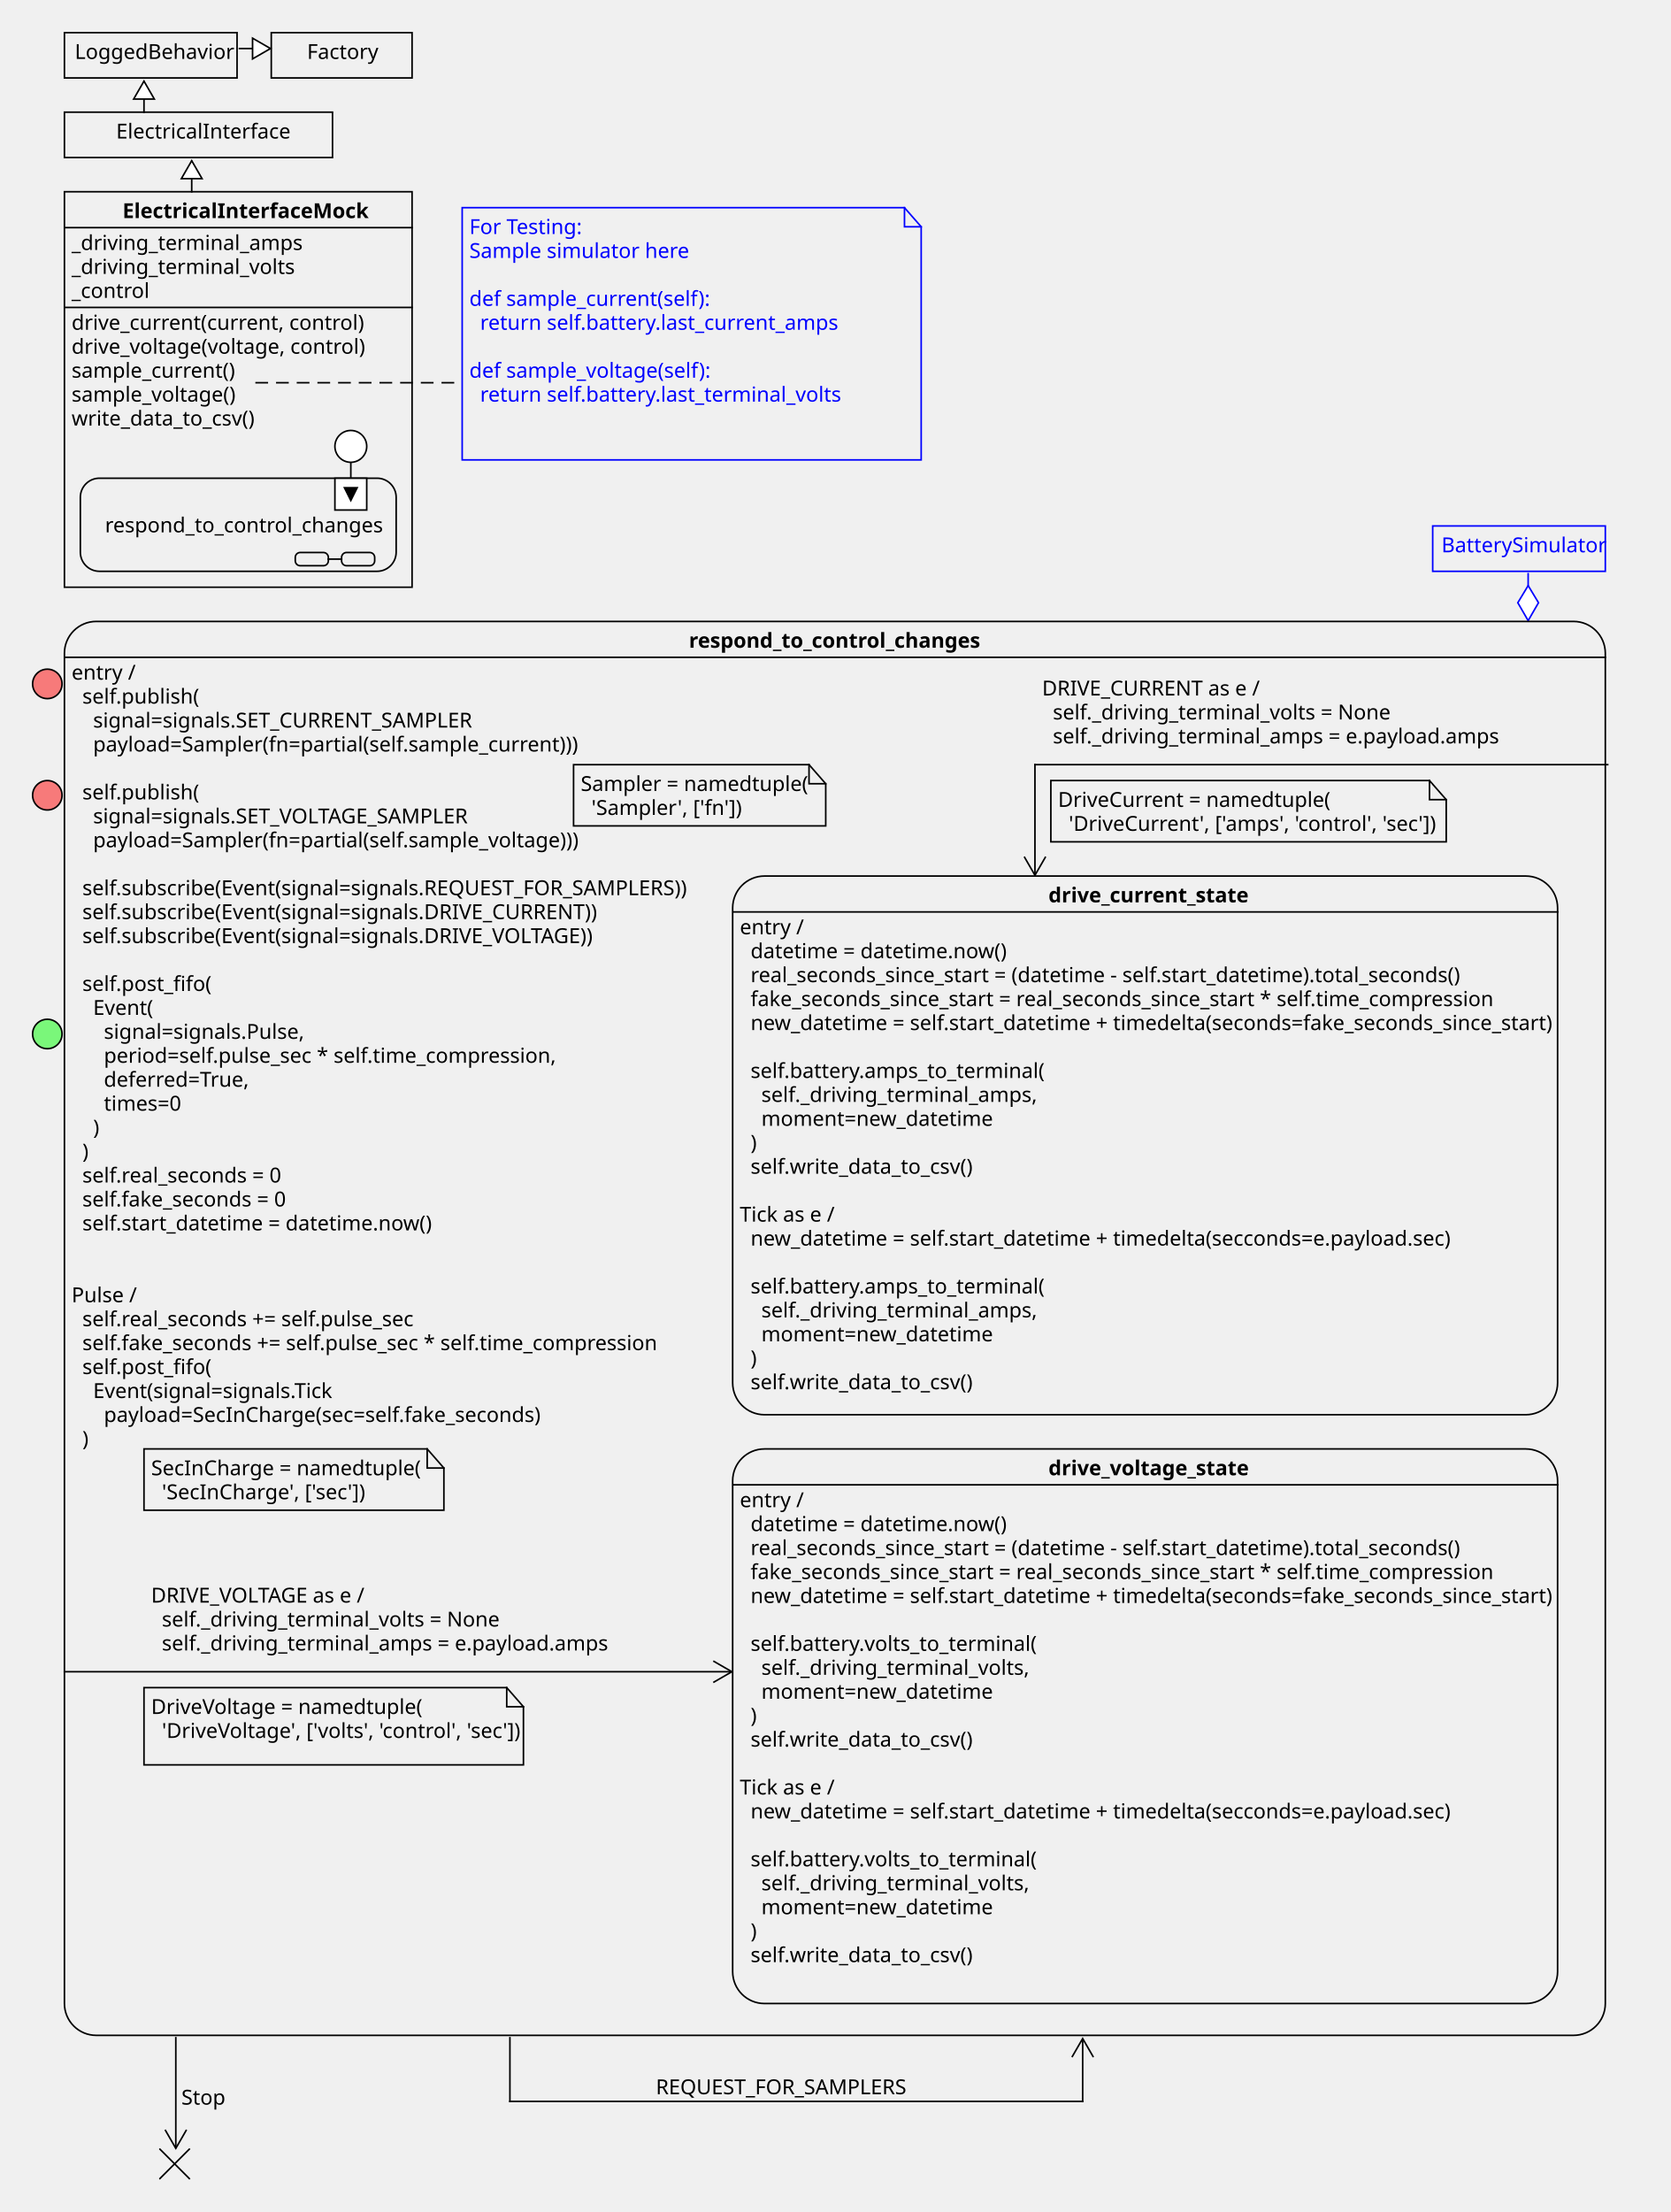
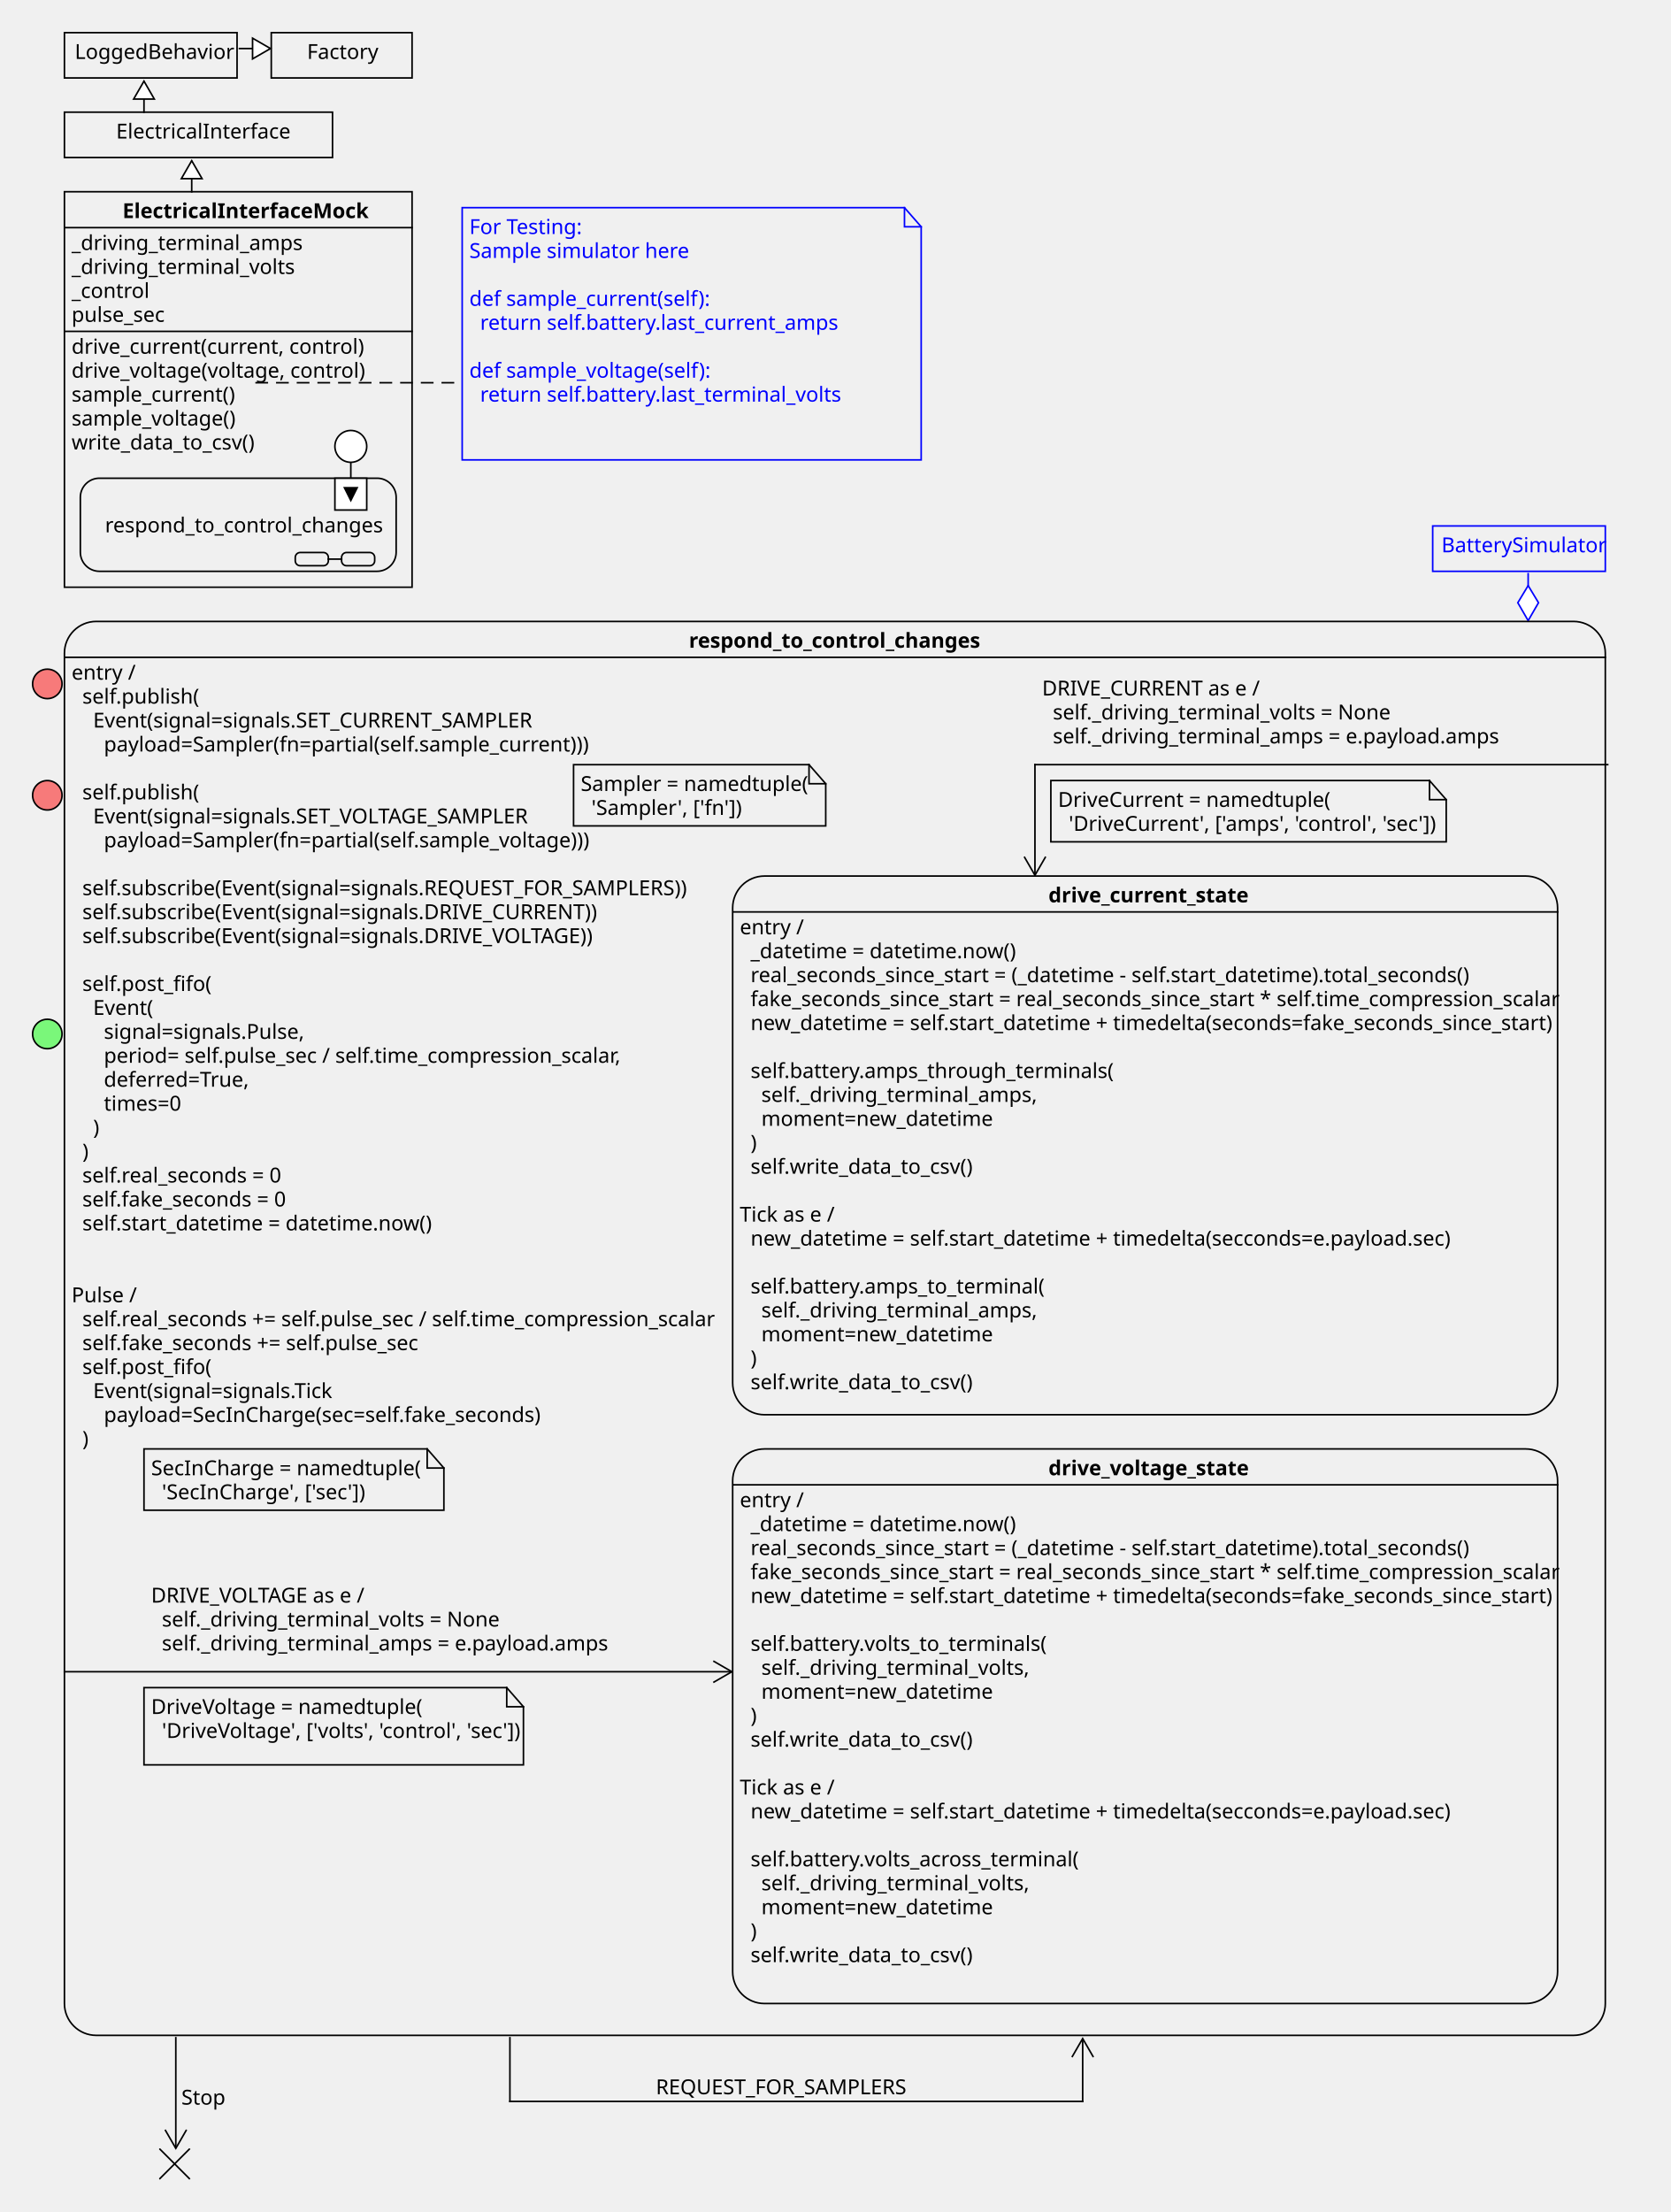
- <svg xmlns="http://www.w3.org/2000/svg" fill-opacity="1" color-rendering="auto" color-interpolation="auto" text-rendering="auto" stroke="black" stroke-linecap="square" width="1050" stroke-miterlimit="10" shape-rendering="auto" stroke-opacity="1" fill="black" stroke-dasharray="none" font-weight="normal" stroke-width="1" viewBox="100 0 1050 1390" height="1390" font-family="'Dialog'" font-style="normal" stroke-linejoin="miter" font-size="12px" stroke-dashoffset="0" image-rendering="auto">
+ <svg xmlns="http://www.w3.org/2000/svg" fill-opacity="1" color-rendering="auto" color-interpolation="auto" text-rendering="auto" stroke="black" stroke-linecap="square" width="1050" stroke-miterlimit="10" shape-rendering="auto" stroke-opacity="1" fill="black" stroke-dasharray="none" font-weight="normal" stroke-width="1" viewBox="340 -20 1050 1390" height="1390" font-family="'Dialog'" font-style="normal" stroke-linejoin="miter" font-size="12px" stroke-dashoffset="0" image-rendering="auto">
  <defs id="genericDefs" />
  <g>
    <defs id="defs1">
      <clipPath clipPathUnits="userSpaceOnUse" id="clipPath1">
        <path d="M0 0 L2147483647 0 L2147483647 2147483647 L0 2147483647 L0 0 Z" />
      </clipPath>
      <clipPath clipPathUnits="userSpaceOnUse" id="clipPath2">
        <path d="M0 0 L0 30 L110 30 L110 0 Z" />
      </clipPath>
      <clipPath clipPathUnits="userSpaceOnUse" id="clipPath3">
        <path d="M0 0 L0 30 L170 30 L170 0 Z" />
      </clipPath>
      <clipPath clipPathUnits="userSpaceOnUse" id="clipPath4">
        <path d="M0 0 L0 30 L90 30 L90 0 Z" />
      </clipPath>
      <clipPath clipPathUnits="userSpaceOnUse" id="clipPath5">
        <path d="M0 0 L0 60 L30 60 L30 0 Z" />
      </clipPath>
      <clipPath clipPathUnits="userSpaceOnUse" id="clipPath6">
        <path d="M0 0 L0 250 L220 250 L220 0 Z" />
      </clipPath>
      <clipPath clipPathUnits="userSpaceOnUse" id="clipPath7">
        <path d="M0 0 L0 350 L520 350 L520 0 Z" />
      </clipPath>
      <clipPath clipPathUnits="userSpaceOnUse" id="clipPath8">
        <path d="M0 0 L0 890 L970 890 L970 0 Z" />
      </clipPath>
      <clipPath clipPathUnits="userSpaceOnUse" id="clipPath9">
        <path d="M0 0 L0 60 L200 60 L200 0 Z" />
      </clipPath>
      <clipPath clipPathUnits="userSpaceOnUse" id="clipPath10">
        <path d="M0 0 L0 340 L520 340 L520 0 Z" />
      </clipPath>
      <clipPath clipPathUnits="userSpaceOnUse" id="clipPath11">
        <path d="M0 0 L0 20 L20 20 L20 0 Z" />
      </clipPath>
      <clipPath clipPathUnits="userSpaceOnUse" id="clipPath12">
        <path d="M0 0 L0 100 L60 100 L60 0 Z" />
      </clipPath>
      <clipPath clipPathUnits="userSpaceOnUse" id="clipPath13">
        <path d="M0 0 L0 60 L300 60 L300 0 Z" />
      </clipPath>
      <clipPath clipPathUnits="userSpaceOnUse" id="clipPath14">
        <path d="M0 0 L0 40 L450 40 L450 0 Z" />
      </clipPath>
      <clipPath clipPathUnits="userSpaceOnUse" id="clipPath15">
        <path d="M0 0 L0 40 L190 40 L190 0 Z" />
      </clipPath>
      <clipPath clipPathUnits="userSpaceOnUse" id="clipPath16">
        <path d="M0 0 L0 50 L30 50 L30 0 Z" />
      </clipPath>
      <clipPath clipPathUnits="userSpaceOnUse" id="clipPath17">
        <path d="M0 0 L0 30 L160 30 L160 0 Z" />
      </clipPath>
      <clipPath clipPathUnits="userSpaceOnUse" id="clipPath18">
        <path d="M0 0 L0 160 L290 160 L290 0 Z" />
      </clipPath>
      <clipPath clipPathUnits="userSpaceOnUse" id="clipPath19">
        <path d="M0 0 L0 70 L390 70 L390 0 Z" />
      </clipPath>
      <clipPath clipPathUnits="userSpaceOnUse" id="clipPath20">
        <path d="M0 0 L0 40 L160 40 L160 0 Z" />
      </clipPath>
      <clipPath clipPathUnits="userSpaceOnUse" id="clipPath21">
        <path d="M0 0 L0 30 L50 30 L50 0 Z" />
      </clipPath>
      <clipPath clipPathUnits="userSpaceOnUse" id="clipPath22">
        <path d="M0 0 L0 50 L240 50 L240 0 Z" />
      </clipPath>
      <clipPath clipPathUnits="userSpaceOnUse" id="clipPath23">
        <path d="M0 0 L0 40 L250 40 L250 0 Z" />
      </clipPath>
      <clipPath clipPathUnits="userSpaceOnUse" id="clipPath24">
        <path d="M0 0 L0 110 L390 110 L390 0 Z" />
      </clipPath>
    </defs>
-     <g fill="rgb(255,255,255)" fill-opacity="0" transform="translate(1000,330)" stroke-opacity="0" stroke="rgb(255,255,255)">
+     <g fill="rgb(255,255,255)" fill-opacity="0" transform="translate(1240,310)" stroke-opacity="0" stroke="rgb(255,255,255)">
      <rect x="0.5" width="108.5" height="28.5" y="0.5" clip-path="url(#clipPath2)" stroke="none" />
    </g>
-     <g fill="blue" transform="translate(1000,330)" stroke="blue">
+     <g fill="blue" transform="translate(1240,310)" stroke="blue">
      <rect fill="none" x="0.5" width="108.5" height="28.5" y="0.5" clip-path="url(#clipPath2)" />
      <text x="6" font-size="13px" y="17.047" clip-path="url(#clipPath2)" font-family="sans-serif" stroke="none" xml:space="preserve">BatterySimulator</text>
    </g>
-     <g fill="rgb(255,255,255)" fill-opacity="0" transform="translate(140,70)" stroke-opacity="0" stroke="rgb(255,255,255)">
+     <g fill="rgb(255,255,255)" fill-opacity="0" transform="translate(380,50)" stroke-opacity="0" stroke="rgb(255,255,255)">
      <rect x="0.5" width="168.5" height="28.5" y="0.5" clip-path="url(#clipPath3)" stroke="none" />
    </g>
-     <g transform="translate(140,70)">
+     <g transform="translate(380,50)">
      <rect fill="none" x="0.5" width="168.5" height="28.5" y="0.5" clip-path="url(#clipPath3)" />
      <text x="33" font-size="13px" y="17.047" clip-path="url(#clipPath3)" font-family="sans-serif" stroke="none" xml:space="preserve">ElectricalInterface</text>
    </g>
-     <g fill="rgb(255,255,255)" fill-opacity="0" transform="translate(270,20)" stroke-opacity="0" stroke="rgb(255,255,255)">
+     <g fill="rgb(255,255,255)" fill-opacity="0" transform="translate(510,0)" stroke-opacity="0" stroke="rgb(255,255,255)">
      <rect x="0.5" width="88.5" height="28.5" y="0.5" clip-path="url(#clipPath4)" stroke="none" />
    </g>
-     <g transform="translate(270,20)">
+     <g transform="translate(510,0)">
      <rect fill="none" x="0.5" width="88.5" height="28.5" y="0.5" clip-path="url(#clipPath4)" />
      <text x="23" font-size="13px" y="17.047" clip-path="url(#clipPath4)" font-family="sans-serif" stroke="none" xml:space="preserve">Factory</text>
    </g>
-     <g fill="rgb(255,255,255)" fill-opacity="0" transform="translate(140,20)" stroke-opacity="0" stroke="rgb(255,255,255)">
+     <g fill="rgb(255,255,255)" fill-opacity="0" transform="translate(380,0)" stroke-opacity="0" stroke="rgb(255,255,255)">
      <rect x="0.5" width="108.5" height="28.5" y="0.5" clip-path="url(#clipPath2)" stroke="none" />
    </g>
-     <g transform="translate(140,20)">
+     <g transform="translate(380,0)">
      <rect fill="none" x="0.5" width="108.5" height="28.5" y="0.5" clip-path="url(#clipPath2)" />
      <text x="7" font-size="13px" y="17.047" clip-path="url(#clipPath2)" font-family="sans-serif" stroke="none" xml:space="preserve">LoggedBehavior</text>
    </g>
-     <g fill="blue" transform="translate(1050,350)" stroke="blue">
+     <g fill="blue" transform="translate(1290,330)" stroke="blue">
      <path fill="none" d="M10.5 39.5 L10.5 10.5" clip-path="url(#clipPath5)" />
      <path fill="white" d="M17 28.742 L10.5 40 L4 28.742 L10.5 17.983 Z" clip-path="url(#clipPath5)" stroke="none" />
      <path fill="none" d="M17 28.742 L10.5 40 L4 28.742 L10.5 17.983 Z" clip-path="url(#clipPath5)" />
    </g>
-     <g fill="rgb(255,255,255)" fill-opacity="0" transform="translate(140,120)" stroke-opacity="0" stroke="rgb(255,255,255)">
+     <g fill="rgb(255,255,255)" fill-opacity="0" transform="translate(380,100)" stroke-opacity="0" stroke="rgb(255,255,255)">
      <rect x="0.5" width="218.5" height="248.5" y="0.5" clip-path="url(#clipPath6)" stroke="none" />
    </g>
-     <g transform="translate(140,120)">
+     <g transform="translate(380,100)">
      <rect fill="none" x="0.5" width="218.5" height="248.5" y="0.5" clip-path="url(#clipPath6)" />
      <text x="37" font-size="13px" y="17.047" clip-path="url(#clipPath6)" font-family="sans-serif" stroke="none" font-weight="bold" xml:space="preserve">ElectricalInterfaceMock</text>
      <path fill="none" d="M1 23.047 L219 23.047" clip-path="url(#clipPath6)" />
      <text x="5" font-size="13px" y="37.094" clip-path="url(#clipPath6)" font-family="sans-serif" stroke="none" xml:space="preserve">_driving_terminal_amps</text>
      <text x="5" font-size="13px" y="52.141" clip-path="url(#clipPath6)" font-family="sans-serif" stroke="none" xml:space="preserve">_driving_terminal_volts</text>
      <text x="5" font-size="13px" y="67.188" clip-path="url(#clipPath6)" font-family="sans-serif" stroke="none" xml:space="preserve">_control</text>
-       <path fill="none" d="M1 73.188 L219 73.188" clip-path="url(#clipPath6)" />
-       <text x="5" font-size="13px" y="87.234" clip-path="url(#clipPath6)" font-family="sans-serif" stroke="none" xml:space="preserve">drive_current(current, control)</text>
-       <text x="5" font-size="13px" y="102.281" clip-path="url(#clipPath6)" font-family="sans-serif" stroke="none" xml:space="preserve">drive_voltage(voltage, control)</text>
-       <text x="5" font-size="13px" y="117.328" clip-path="url(#clipPath6)" font-family="sans-serif" stroke="none" xml:space="preserve">sample_current()</text>
-       <text x="5" font-size="13px" y="132.375" clip-path="url(#clipPath6)" font-family="sans-serif" stroke="none" xml:space="preserve">sample_voltage()</text>
-       <text x="5" font-size="13px" y="147.422" clip-path="url(#clipPath6)" font-family="sans-serif" stroke="none" xml:space="preserve">write_data_to_csv()</text>
-     </g>
-     <g fill="rgb(255,255,255)" fill-opacity="0" transform="translate(560,910)" stroke-opacity="0" stroke="rgb(255,255,255)">
+       <text x="5" font-size="13px" y="82.234" clip-path="url(#clipPath6)" font-family="sans-serif" stroke="none" xml:space="preserve">pulse_sec</text>
+       <path fill="none" d="M1 88.234 L219 88.234" clip-path="url(#clipPath6)" />
+       <text x="5" font-size="13px" y="102.281" clip-path="url(#clipPath6)" font-family="sans-serif" stroke="none" xml:space="preserve">drive_current(current, control)</text>
+       <text x="5" font-size="13px" y="117.328" clip-path="url(#clipPath6)" font-family="sans-serif" stroke="none" xml:space="preserve">drive_voltage(voltage, control)</text>
+       <text x="5" font-size="13px" y="132.375" clip-path="url(#clipPath6)" font-family="sans-serif" stroke="none" xml:space="preserve">sample_current()</text>
+       <text x="5" font-size="13px" y="147.422" clip-path="url(#clipPath6)" font-family="sans-serif" stroke="none" xml:space="preserve">sample_voltage()</text>
+       <text x="5" font-size="13px" y="162.469" clip-path="url(#clipPath6)" font-family="sans-serif" stroke="none" xml:space="preserve">write_data_to_csv()</text>
+     </g>
+     <g fill="rgb(255,255,255)" fill-opacity="0" transform="translate(800,890)" stroke-opacity="0" stroke="rgb(255,255,255)">
      <rect x="0.5" y="0.5" clip-path="url(#clipPath7)" width="518.5" rx="20" ry="20" height="348.5" stroke="none" />
    </g>
-     <g transform="translate(560,910)">
+     <g transform="translate(800,890)">
      <rect x="0.5" y="0.5" clip-path="url(#clipPath7)" fill="none" width="518.5" rx="20" ry="20" height="348.5" />
      <text x="199" font-size="13px" y="17.047" clip-path="url(#clipPath7)" font-family="sans-serif" stroke="none" font-weight="bold" xml:space="preserve">drive_voltage_state</text>
      <path fill="none" d="M1 23.047 L519 23.047" clip-path="url(#clipPath7)" />
      <text x="5" font-size="13px" y="37.094" clip-path="url(#clipPath7)" font-family="sans-serif" stroke="none" xml:space="preserve">entry /</text>
-       <text x="5" font-size="13px" y="52.141" clip-path="url(#clipPath7)" font-family="sans-serif" stroke="none" xml:space="preserve">  datetime = datetime.now()</text>
-       <text x="5" font-size="13px" y="67.188" clip-path="url(#clipPath7)" font-family="sans-serif" stroke="none" xml:space="preserve">  real_seconds_since_start = (datetime - self.start_datetime).total_seconds()</text>
-       <text x="5" font-size="13px" y="82.234" clip-path="url(#clipPath7)" font-family="sans-serif" stroke="none" xml:space="preserve">  fake_seconds_since_start = real_seconds_since_start * self.time_compression</text>
+       <text x="5" font-size="13px" y="52.141" clip-path="url(#clipPath7)" font-family="sans-serif" stroke="none" xml:space="preserve">  _datetime = datetime.now()</text>
+       <text x="5" font-size="13px" y="67.188" clip-path="url(#clipPath7)" font-family="sans-serif" stroke="none" xml:space="preserve">  real_seconds_since_start = (_datetime - self.start_datetime).total_seconds()</text>
+       <text x="5" font-size="13px" y="82.234" clip-path="url(#clipPath7)" font-family="sans-serif" stroke="none" xml:space="preserve">  fake_seconds_since_start = real_seconds_since_start * self.time_compression_scalar</text>
      <text x="5" font-size="13px" y="97.281" clip-path="url(#clipPath7)" font-family="sans-serif" stroke="none" xml:space="preserve">  new_datetime = self.start_datetime + timedelta(seconds=fake_seconds_since_start)</text>
      <text x="5" font-size="13px" y="112.328" clip-path="url(#clipPath7)" font-family="sans-serif" stroke="none" xml:space="preserve">  </text>
-       <text x="5" font-size="13px" y="127.375" clip-path="url(#clipPath7)" font-family="sans-serif" stroke="none" xml:space="preserve">  self.battery.volts_to_terminal(</text>
+       <text x="5" font-size="13px" y="127.375" clip-path="url(#clipPath7)" font-family="sans-serif" stroke="none" xml:space="preserve">  self.battery.volts_to_terminals(</text>
      <text x="5" font-size="13px" y="142.422" clip-path="url(#clipPath7)" font-family="sans-serif" stroke="none" xml:space="preserve">    self._driving_terminal_volts, </text>
      <text x="5" font-size="13px" y="157.469" clip-path="url(#clipPath7)" font-family="sans-serif" stroke="none" xml:space="preserve">    moment=new_datetime</text>
      <text x="5" font-size="13px" y="172.516" clip-path="url(#clipPath7)" font-family="sans-serif" stroke="none" xml:space="preserve">  )</text>
      <text x="5" font-size="13px" y="187.562" clip-path="url(#clipPath7)" font-family="sans-serif" stroke="none" xml:space="preserve">  self.write_data_to_csv()</text>
      <text x="5" font-size="13px" y="217.656" clip-path="url(#clipPath7)" font-family="sans-serif" stroke="none" xml:space="preserve">Tick as e /</text>
      <text x="5" font-size="13px" y="232.703" clip-path="url(#clipPath7)" font-family="sans-serif" stroke="none" xml:space="preserve">  new_datetime = self.start_datetime + timedelta(secconds=e.payload.sec)</text>
-       <text x="5" font-size="13px" y="262.797" clip-path="url(#clipPath7)" font-family="sans-serif" stroke="none" xml:space="preserve">  self.battery.volts_to_terminal(</text>
+       <text x="5" font-size="13px" y="262.797" clip-path="url(#clipPath7)" font-family="sans-serif" stroke="none" xml:space="preserve">  self.battery.volts_across_terminal(</text>
      <text x="5" font-size="13px" y="277.844" clip-path="url(#clipPath7)" font-family="sans-serif" stroke="none" xml:space="preserve">    self._driving_terminal_volts, </text>
      <text x="5" font-size="13px" y="292.891" clip-path="url(#clipPath7)" font-family="sans-serif" stroke="none" xml:space="preserve">    moment=new_datetime</text>
      <text x="5" font-size="13px" y="307.938" clip-path="url(#clipPath7)" font-family="sans-serif" stroke="none" xml:space="preserve">  )</text>
      <text x="5" font-size="13px" y="322.984" clip-path="url(#clipPath7)" font-family="sans-serif" stroke="none" xml:space="preserve">  self.write_data_to_csv()</text>
      <text x="5" font-size="13px" y="338.031" clip-path="url(#clipPath7)" font-family="sans-serif" stroke="none" xml:space="preserve">    </text>
    </g>
-     <g fill="rgb(255,255,255)" fill-opacity="0" transform="translate(140,390)" stroke-opacity="0" stroke="rgb(255,255,255)">
+     <g fill="rgb(255,255,255)" fill-opacity="0" transform="translate(380,370)" stroke-opacity="0" stroke="rgb(255,255,255)">
      <rect x="0.5" y="0.5" clip-path="url(#clipPath8)" width="968.5" rx="20" ry="20" height="888.5" stroke="none" />
    </g>
-     <g transform="translate(140,390)">
+     <g transform="translate(380,370)">
      <rect x="0.5" y="0.5" clip-path="url(#clipPath8)" fill="none" width="968.5" rx="20" ry="20" height="888.5" />
      <text x="393" font-size="13px" y="17.047" clip-path="url(#clipPath8)" font-family="sans-serif" stroke="none" font-weight="bold" xml:space="preserve">respond_to_control_changes</text>
      <path fill="none" d="M1 23.047 L969 23.047" clip-path="url(#clipPath8)" />
      <text x="5" font-size="13px" y="37.094" clip-path="url(#clipPath8)" font-family="sans-serif" stroke="none" xml:space="preserve">entry /</text>
      <text x="5" font-size="13px" y="52.141" clip-path="url(#clipPath8)" font-family="sans-serif" stroke="none" xml:space="preserve">  self.publish(</text>
-       <text x="5" font-size="13px" y="67.188" clip-path="url(#clipPath8)" font-family="sans-serif" stroke="none" xml:space="preserve">    signal=signals.SET_CURRENT_SAMPLER</text>
-       <text x="5" font-size="13px" y="82.234" clip-path="url(#clipPath8)" font-family="sans-serif" stroke="none" xml:space="preserve">    payload=Sampler(fn=partial(self.sample_current)))</text>
+       <text x="5" font-size="13px" y="67.188" clip-path="url(#clipPath8)" font-family="sans-serif" stroke="none" xml:space="preserve">    Event(signal=signals.SET_CURRENT_SAMPLER</text>
+       <text x="5" font-size="13px" y="82.234" clip-path="url(#clipPath8)" font-family="sans-serif" stroke="none" xml:space="preserve">      payload=Sampler(fn=partial(self.sample_current)))</text>
      <text x="5" font-size="13px" y="97.281" clip-path="url(#clipPath8)" font-family="sans-serif" stroke="none" xml:space="preserve">    </text>
      <text x="5" font-size="13px" y="112.328" clip-path="url(#clipPath8)" font-family="sans-serif" stroke="none" xml:space="preserve">  self.publish(</text>
-       <text x="5" font-size="13px" y="127.375" clip-path="url(#clipPath8)" font-family="sans-serif" stroke="none" xml:space="preserve">    signal=signals.SET_VOLTAGE_SAMPLER</text>
-       <text x="5" font-size="13px" y="142.422" clip-path="url(#clipPath8)" font-family="sans-serif" stroke="none" xml:space="preserve">    payload=Sampler(fn=partial(self.sample_voltage)))</text>
+       <text x="5" font-size="13px" y="127.375" clip-path="url(#clipPath8)" font-family="sans-serif" stroke="none" xml:space="preserve">    Event(signal=signals.SET_VOLTAGE_SAMPLER</text>
+       <text x="5" font-size="13px" y="142.422" clip-path="url(#clipPath8)" font-family="sans-serif" stroke="none" xml:space="preserve">      payload=Sampler(fn=partial(self.sample_voltage)))</text>
      <text x="5" font-size="13px" y="172.516" clip-path="url(#clipPath8)" font-family="sans-serif" stroke="none" xml:space="preserve">  self.subscribe(Event(signal=signals.REQUEST_FOR_SAMPLERS))</text>
      <text x="5" font-size="13px" y="187.562" clip-path="url(#clipPath8)" font-family="sans-serif" stroke="none" xml:space="preserve">  self.subscribe(Event(signal=signals.DRIVE_CURRENT))</text>
      <text x="5" font-size="13px" y="202.609" clip-path="url(#clipPath8)" font-family="sans-serif" stroke="none" xml:space="preserve">  self.subscribe(Event(signal=signals.DRIVE_VOLTAGE))</text>
      <text x="5" font-size="13px" y="232.703" clip-path="url(#clipPath8)" font-family="sans-serif" stroke="none" xml:space="preserve">  self.post_fifo(</text>
      <text x="5" font-size="13px" y="247.75" clip-path="url(#clipPath8)" font-family="sans-serif" stroke="none" xml:space="preserve">    Event(</text>
      <text x="5" font-size="13px" y="262.797" clip-path="url(#clipPath8)" font-family="sans-serif" stroke="none" xml:space="preserve">      signal=signals.Pulse,</text>
-       <text x="5" font-size="13px" y="277.844" clip-path="url(#clipPath8)" font-family="sans-serif" stroke="none" xml:space="preserve">      period=self.pulse_sec * self.time_compression,</text>
+       <text x="5" font-size="13px" y="277.844" clip-path="url(#clipPath8)" font-family="sans-serif" stroke="none" xml:space="preserve">      period= self.pulse_sec / self.time_compression_scalar,</text>
      <text x="5" font-size="13px" y="292.891" clip-path="url(#clipPath8)" font-family="sans-serif" stroke="none" xml:space="preserve">      deferred=True,</text>
      <text x="5" font-size="13px" y="307.938" clip-path="url(#clipPath8)" font-family="sans-serif" stroke="none" xml:space="preserve">      times=0</text>
      <text x="5" font-size="13px" y="322.984" clip-path="url(#clipPath8)" font-family="sans-serif" stroke="none" xml:space="preserve">    )</text>
      <text x="5" font-size="13px" y="338.031" clip-path="url(#clipPath8)" font-family="sans-serif" stroke="none" xml:space="preserve">  )</text>
      <text x="5" font-size="13px" y="353.078" clip-path="url(#clipPath8)" font-family="sans-serif" stroke="none" xml:space="preserve">  self.real_seconds = 0</text>
      <text x="5" font-size="13px" y="368.125" clip-path="url(#clipPath8)" font-family="sans-serif" stroke="none" xml:space="preserve">  self.fake_seconds = 0</text>
      <text x="5" font-size="13px" y="383.172" clip-path="url(#clipPath8)" font-family="sans-serif" stroke="none" xml:space="preserve">  self.start_datetime = datetime.now()</text>
      <text x="5" font-size="13px" y="428.312" clip-path="url(#clipPath8)" font-family="sans-serif" stroke="none" xml:space="preserve">Pulse /</text>
-       <text x="5" font-size="13px" y="443.359" clip-path="url(#clipPath8)" font-family="sans-serif" stroke="none" xml:space="preserve">  self.real_seconds += self.pulse_sec</text>
-       <text x="5" font-size="13px" y="458.406" clip-path="url(#clipPath8)" font-family="sans-serif" stroke="none" xml:space="preserve">  self.fake_seconds += self.pulse_sec * self.time_compression</text>
+       <text x="5" font-size="13px" y="443.359" clip-path="url(#clipPath8)" font-family="sans-serif" stroke="none" xml:space="preserve">  self.real_seconds += self.pulse_sec / self.time_compression_scalar</text>
+       <text x="5" font-size="13px" y="458.406" clip-path="url(#clipPath8)" font-family="sans-serif" stroke="none" xml:space="preserve">  self.fake_seconds += self.pulse_sec</text>
      <text x="5" font-size="13px" y="473.453" clip-path="url(#clipPath8)" font-family="sans-serif" stroke="none" xml:space="preserve">  self.post_fifo(</text>
      <text x="5" font-size="13px" y="488.5" clip-path="url(#clipPath8)" font-family="sans-serif" stroke="none" xml:space="preserve">    Event(signal=signals.Tick</text>
      <text x="5" font-size="13px" y="503.547" clip-path="url(#clipPath8)" font-family="sans-serif" stroke="none" xml:space="preserve">      payload=SecInCharge(sec=self.fake_seconds)</text>
      <text x="5" font-size="13px" y="518.594" clip-path="url(#clipPath8)" font-family="sans-serif" stroke="none" xml:space="preserve">  )</text>
      <text x="5" font-size="13px" y="533.641" clip-path="url(#clipPath8)" font-family="sans-serif" stroke="none" xml:space="preserve">  </text>
    </g>
-     <g fill="rgb(255,255,255)" fill-opacity="0" transform="translate(150,300)" stroke-opacity="0" stroke="rgb(255,255,255)">
+     <g fill="rgb(255,255,255)" fill-opacity="0" transform="translate(390,280)" stroke-opacity="0" stroke="rgb(255,255,255)">
      <rect x="0.5" y="0.5" clip-path="url(#clipPath9)" width="198.5" rx="12" ry="12" height="58.5" stroke="none" />
    </g>
-     <g transform="translate(150,300)">
+     <g transform="translate(390,280)">
      <rect x="0.5" y="0.5" clip-path="url(#clipPath9)" fill="none" width="198.5" rx="12" ry="12" height="58.5" />
      <text x="16" font-size="13px" y="34.523" clip-path="url(#clipPath9)" font-family="sans-serif" stroke="none" xml:space="preserve">respond_to_control_changes</text>
    </g>
-     <g font-size="13px" transform="translate(150,300)" fill-opacity="0" fill="rgb(255,255,255)" font-family="sans-serif" stroke="rgb(255,255,255)" stroke-opacity="0">
+     <g font-size="13px" transform="translate(390,280)" fill-opacity="0" fill="rgb(255,255,255)" font-family="sans-serif" stroke="rgb(255,255,255)" stroke-opacity="0">
      <rect x="164.7" y="47.18" clip-path="url(#clipPath9)" width="20.8" rx="3.12" ry="3.12" height="8.32" stroke="none" />
    </g>
-     <g font-family="sans-serif" font-size="13px" transform="translate(150,300)">
+     <g font-family="sans-serif" font-size="13px" transform="translate(390,280)">
      <rect x="164.7" y="47.18" clip-path="url(#clipPath9)" fill="none" width="20.8" rx="3.12" ry="3.12" height="8.32" />
    </g>
-     <g font-size="13px" transform="translate(150,300)" fill-opacity="0" fill="rgb(255,255,255)" font-family="sans-serif" stroke="rgb(255,255,255)" stroke-opacity="0">
+     <g font-size="13px" transform="translate(390,280)" fill-opacity="0" fill="rgb(255,255,255)" font-family="sans-serif" stroke="rgb(255,255,255)" stroke-opacity="0">
      <rect x="135.58" y="47.18" clip-path="url(#clipPath9)" width="20.8" rx="3.12" ry="3.12" height="8.32" stroke="none" />
    </g>
-     <g font-family="sans-serif" font-size="13px" transform="translate(150,300)">
+     <g font-family="sans-serif" font-size="13px" transform="translate(390,280)">
      <rect x="135.58" y="47.18" clip-path="url(#clipPath9)" fill="none" width="20.8" rx="3.12" ry="3.12" height="8.32" />
      <path fill="none" d="M156.38 51.34 L164.7 51.34" clip-path="url(#clipPath9)" />
    </g>
-     <g fill="rgb(255,255,255)" fill-opacity="0" transform="translate(560,550)" stroke-opacity="0" stroke="rgb(255,255,255)">
+     <g fill="rgb(255,255,255)" fill-opacity="0" transform="translate(800,530)" stroke-opacity="0" stroke="rgb(255,255,255)">
      <rect x="0.5" y="0.5" clip-path="url(#clipPath10)" width="518.5" rx="20" ry="20" height="338.5" stroke="none" />
    </g>
-     <g transform="translate(560,550)">
+     <g transform="translate(800,530)">
      <rect x="0.5" y="0.5" clip-path="url(#clipPath10)" fill="none" width="518.5" rx="20" ry="20" height="338.5" />
      <text x="199" font-size="13px" y="17.047" clip-path="url(#clipPath10)" font-family="sans-serif" stroke="none" font-weight="bold" xml:space="preserve">drive_current_state</text>
      <path fill="none" d="M1 23.047 L519 23.047" clip-path="url(#clipPath10)" />
      <text x="5" font-size="13px" y="37.094" clip-path="url(#clipPath10)" font-family="sans-serif" stroke="none" xml:space="preserve">entry /</text>
-       <text x="5" font-size="13px" y="52.141" clip-path="url(#clipPath10)" font-family="sans-serif" stroke="none" xml:space="preserve">  datetime = datetime.now()</text>
-       <text x="5" font-size="13px" y="67.188" clip-path="url(#clipPath10)" font-family="sans-serif" stroke="none" xml:space="preserve">  real_seconds_since_start = (datetime - self.start_datetime).total_seconds()</text>
-       <text x="5" font-size="13px" y="82.234" clip-path="url(#clipPath10)" font-family="sans-serif" stroke="none" xml:space="preserve">  fake_seconds_since_start = real_seconds_since_start * self.time_compression</text>
+       <text x="5" font-size="13px" y="52.141" clip-path="url(#clipPath10)" font-family="sans-serif" stroke="none" xml:space="preserve">  _datetime = datetime.now()</text>
+       <text x="5" font-size="13px" y="67.188" clip-path="url(#clipPath10)" font-family="sans-serif" stroke="none" xml:space="preserve">  real_seconds_since_start = (_datetime - self.start_datetime).total_seconds()</text>
+       <text x="5" font-size="13px" y="82.234" clip-path="url(#clipPath10)" font-family="sans-serif" stroke="none" xml:space="preserve">  fake_seconds_since_start = real_seconds_since_start * self.time_compression_scalar</text>
      <text x="5" font-size="13px" y="97.281" clip-path="url(#clipPath10)" font-family="sans-serif" stroke="none" xml:space="preserve">  new_datetime = self.start_datetime + timedelta(seconds=fake_seconds_since_start)</text>
      <text x="5" font-size="13px" y="112.328" clip-path="url(#clipPath10)" font-family="sans-serif" stroke="none" xml:space="preserve">  </text>
-       <text x="5" font-size="13px" y="127.375" clip-path="url(#clipPath10)" font-family="sans-serif" stroke="none" xml:space="preserve">  self.battery.amps_to_terminal(</text>
+       <text x="5" font-size="13px" y="127.375" clip-path="url(#clipPath10)" font-family="sans-serif" stroke="none" xml:space="preserve">  self.battery.amps_through_terminals(</text>
      <text x="5" font-size="13px" y="142.422" clip-path="url(#clipPath10)" font-family="sans-serif" stroke="none" xml:space="preserve">    self._driving_terminal_amps, </text>
      <text x="5" font-size="13px" y="157.469" clip-path="url(#clipPath10)" font-family="sans-serif" stroke="none" xml:space="preserve">    moment=new_datetime</text>
      <text x="5" font-size="13px" y="172.516" clip-path="url(#clipPath10)" font-family="sans-serif" stroke="none" xml:space="preserve">  )</text>
      <text x="5" font-size="13px" y="187.562" clip-path="url(#clipPath10)" font-family="sans-serif" stroke="none" xml:space="preserve">  self.write_data_to_csv()</text>
      <text x="5" font-size="13px" y="217.656" clip-path="url(#clipPath10)" font-family="sans-serif" stroke="none" xml:space="preserve">Tick as e /</text>
      <text x="5" font-size="13px" y="232.703" clip-path="url(#clipPath10)" font-family="sans-serif" stroke="none" xml:space="preserve">  new_datetime = self.start_datetime + timedelta(secconds=e.payload.sec)</text>
      <text x="5" font-size="13px" y="262.797" clip-path="url(#clipPath10)" font-family="sans-serif" stroke="none" xml:space="preserve">  self.battery.amps_to_terminal(</text>
      <text x="5" font-size="13px" y="277.844" clip-path="url(#clipPath10)" font-family="sans-serif" stroke="none" xml:space="preserve">    self._driving_terminal_amps, </text>
      <text x="5" font-size="13px" y="292.891" clip-path="url(#clipPath10)" font-family="sans-serif" stroke="none" xml:space="preserve">    moment=new_datetime</text>
      <text x="5" font-size="13px" y="307.938" clip-path="url(#clipPath10)" font-family="sans-serif" stroke="none" xml:space="preserve">  )</text>
      <text x="5" font-size="13px" y="322.984" clip-path="url(#clipPath10)" font-family="sans-serif" stroke="none" xml:space="preserve">  self.write_data_to_csv()</text>
      <text x="5" font-size="13px" y="338.031" clip-path="url(#clipPath10)" font-family="sans-serif" stroke="none" xml:space="preserve">    </text>
    </g>
-     <g transform="translate(200,1350)">
+     <g transform="translate(440,1330)">
      <path fill="none" d="M0.5 0.5 L19 19" clip-path="url(#clipPath11)" />
      <path fill="none" d="M19 0.5 L0.5 19" clip-path="url(#clipPath11)" />
    </g>
-     <g transform="translate(200,1270)">
+     <g transform="translate(440,1250)">
      <path fill="none" d="M10.5 10.5 L10.5 79.5" clip-path="url(#clipPath12)" />
      <path fill="none" d="M4 68.742 L10.5 80 L17 68.742" clip-path="url(#clipPath12)" />
      <text x="14" font-size="13px" y="52.523" clip-path="url(#clipPath12)" font-family="sans-serif" stroke="none" xml:space="preserve">Stop</text>
    </g>
-     <g font-family="sans-serif" font-size="13px" transform="translate(190,990)">
+     <g font-family="sans-serif" font-size="13px" transform="translate(430,970)">
      <text x="5" xml:space="preserve" y="17.047" clip-path="url(#clipPath13)" stroke="none">DRIVE_VOLTAGE as e /</text>
      <text x="5" xml:space="preserve" y="32.094" clip-path="url(#clipPath13)" stroke="none">  self._driving_terminal_volts = None</text>
      <text x="5" xml:space="preserve" y="47.141" clip-path="url(#clipPath13)" stroke="none">  self._driving_terminal_amps = e.payload.amps</text>
    </g>
-     <g transform="translate(130,1030)">
+     <g transform="translate(370,1010)">
      <path fill="none" d="M10.5 20.5 L429.5 20.5" clip-path="url(#clipPath14)" />
      <path fill="none" d="M418.742 27 L430 20.5 L418.742 14" clip-path="url(#clipPath14)" />
    </g>
-     <g fill="rgb(255,255,255)" fill-opacity="0" transform="translate(190,910)" stroke-opacity="0" stroke="rgb(255,255,255)">
+     <g fill="rgb(255,255,255)" fill-opacity="0" transform="translate(430,890)" stroke-opacity="0" stroke="rgb(255,255,255)">
      <path d="M0.5 0.5 L178.5 0.5 L189 12.5 L189 39 L0.5 39 Z" stroke="none" clip-path="url(#clipPath15)" />
    </g>
-     <g transform="translate(190,910)">
+     <g transform="translate(430,890)">
      <path fill="none" d="M0.5 0.5 L178.5 0.5 L189 12.5 L189 39 L0.5 39 Z" clip-path="url(#clipPath15)" />
      <path fill="none" d="M178.5 0.5 L178.5 12.5 L189 12.5" clip-path="url(#clipPath15)" />
      <text x="5" font-size="13px" y="17.047" clip-path="url(#clipPath15)" font-family="sans-serif" stroke="none" xml:space="preserve">SecInCharge = namedtuple(</text>
      <text x="5" font-size="13px" y="32.094" clip-path="url(#clipPath15)" font-family="sans-serif" stroke="none" xml:space="preserve">  'SecInCharge', ['sec'])</text>
    </g>
-     <g transform="translate(210,90)">
+     <g transform="translate(450,70)">
      <path fill="none" d="M10.5 11.5 L10.5 30.5" clip-path="url(#clipPath16)" />
      <path fill="white" d="M4 22.258 L10.5 11 L17 22.258 Z" clip-path="url(#clipPath16)" stroke="none" />
      <path fill="none" d="M4 22.258 L10.5 11 L17 22.258 Z" clip-path="url(#clipPath16)" />
    </g>
-     <g font-family="sans-serif" font-size="13px" transform="translate(750,420)">
+     <g font-family="sans-serif" font-size="13px" transform="translate(990,400)">
      <text x="5" xml:space="preserve" y="17.047" clip-path="url(#clipPath13)" stroke="none">DRIVE_CURRENT as e /</text>
      <text x="5" xml:space="preserve" y="32.094" clip-path="url(#clipPath13)" stroke="none">  self._driving_terminal_volts = None</text>
      <text x="5" xml:space="preserve" y="47.141" clip-path="url(#clipPath13)" stroke="none">  self._driving_terminal_amps = e.payload.amps</text>
    </g>
-     <g stroke-dasharray="8,5" stroke-miterlimit="5" transform="translate(250,230)" stroke-linecap="butt">
+     <g stroke-dasharray="8,5" stroke-miterlimit="5" transform="translate(490,210)" stroke-linecap="butt">
      <path fill="none" d="M10.5 10.5 L140.5 10.5" clip-path="url(#clipPath17)" />
    </g>
-     <g fill="rgb(255,255,255)" fill-opacity="0" transform="translate(390,130)" stroke-opacity="0" stroke="rgb(255,255,255)">
+     <g fill="rgb(255,255,255)" fill-opacity="0" transform="translate(630,110)" stroke-opacity="0" stroke="rgb(255,255,255)">
      <path d="M0.5 0.5 L278.5 0.5 L289 12.5 L289 159 L0.5 159 Z" stroke="none" clip-path="url(#clipPath18)" />
    </g>
-     <g fill="blue" transform="translate(390,130)" stroke="blue">
+     <g fill="blue" transform="translate(630,110)" stroke="blue">
      <path fill="none" d="M0.5 0.5 L278.5 0.5 L289 12.5 L289 159 L0.5 159 Z" clip-path="url(#clipPath18)" />
      <path fill="none" d="M278.5 0.5 L278.5 12.5 L289 12.5" clip-path="url(#clipPath18)" />
      <text x="5" font-size="13px" y="17.047" clip-path="url(#clipPath18)" font-family="sans-serif" stroke="none" xml:space="preserve">For Testing:</text>
      <text x="5" font-size="13px" y="32.094" clip-path="url(#clipPath18)" font-family="sans-serif" stroke="none" xml:space="preserve">Sample simulator here</text>
      <text x="5" font-size="13px" y="62.188" clip-path="url(#clipPath18)" font-family="sans-serif" stroke="none" xml:space="preserve">def sample_current(self):</text>
      <text x="5" font-size="13px" y="77.234" clip-path="url(#clipPath18)" font-family="sans-serif" stroke="none" xml:space="preserve">  return self.battery.last_current_amps</text>
      <text x="5" font-size="13px" y="107.328" clip-path="url(#clipPath18)" font-family="sans-serif" stroke="none" xml:space="preserve">def sample_voltage(self):</text>
      <text x="5" font-size="13px" y="122.375" clip-path="url(#clipPath18)" font-family="sans-serif" stroke="none" xml:space="preserve">  return self.battery.last_terminal_volts</text>
    </g>
-     <g transform="translate(410,1270)">
+     <g transform="translate(650,1250)">
      <path fill="none" d="M10.5 10.5 L10.5 50.5" clip-path="url(#clipPath19)" />
      <path fill="none" d="M10.5 50.5 L370.5 50.5" clip-path="url(#clipPath19)" />
      <path fill="none" d="M370.5 50.5 L370.5 11.5" clip-path="url(#clipPath19)" />
      <path fill="none" d="M377 22.258 L370.5 11 L364 22.258" clip-path="url(#clipPath19)" />
      <text x="102.228" font-size="13px" y="46" clip-path="url(#clipPath19)" font-family="sans-serif" stroke="none" xml:space="preserve">REQUEST_FOR_SAMPLERS</text>
    </g>
-     <g fill="rgb(255,0,0)" fill-opacity="0.49" transform="translate(120,490)" stroke-opacity="0.49" stroke="rgb(255,0,0)">
+     <g fill="rgb(255,0,0)" fill-opacity="0.49" transform="translate(360,470)" stroke-opacity="0.49" stroke="rgb(255,0,0)">
      <circle r="9.25" clip-path="url(#clipPath11)" cx="9.75" cy="9.75" stroke="none" />
    </g>
-     <g transform="translate(120,490)">
+     <g transform="translate(360,470)">
      <circle fill="none" r="9.25" clip-path="url(#clipPath11)" cx="9.75" cy="9.75" />
    </g>
-     <g fill="rgb(255,0,0)" fill-opacity="0.49" transform="translate(120,420)" stroke-opacity="0.49" stroke="rgb(255,0,0)">
+     <g fill="rgb(255,0,0)" fill-opacity="0.49" transform="translate(360,400)" stroke-opacity="0.49" stroke="rgb(255,0,0)">
      <circle r="9.25" clip-path="url(#clipPath11)" cx="9.75" cy="9.75" stroke="none" />
    </g>
-     <g transform="translate(120,420)">
+     <g transform="translate(360,400)">
      <circle fill="none" r="9.25" clip-path="url(#clipPath11)" cx="9.75" cy="9.75" />
    </g>
-     <g fill="rgb(255,255,255)" fill-opacity="0" transform="translate(460,480)" stroke-opacity="0" stroke="rgb(255,255,255)">
+     <g fill="rgb(255,255,255)" fill-opacity="0" transform="translate(700,460)" stroke-opacity="0" stroke="rgb(255,255,255)">
      <path d="M0.5 0.5 L148.5 0.5 L159 12.5 L159 39 L0.5 39 Z" stroke="none" clip-path="url(#clipPath20)" />
    </g>
-     <g transform="translate(460,480)">
+     <g transform="translate(700,460)">
      <path fill="none" d="M0.5 0.5 L148.5 0.5 L159 12.5 L159 39 L0.5 39 Z" clip-path="url(#clipPath20)" />
      <path fill="none" d="M148.5 0.5 L148.5 12.5 L159 12.5" clip-path="url(#clipPath20)" />
      <text x="5" font-size="13px" y="17.047" clip-path="url(#clipPath20)" font-family="sans-serif" stroke="none" xml:space="preserve">Sampler = namedtuple(</text>
      <text x="5" font-size="13px" y="32.094" clip-path="url(#clipPath20)" font-family="sans-serif" stroke="none" xml:space="preserve">  'Sampler', ['fn'])</text>
    </g>
-     <g transform="translate(240,20)">
+     <g transform="translate(480,0)">
      <path fill="none" d="M29.5 10.5 L10.5 10.5" clip-path="url(#clipPath21)" />
      <path fill="white" d="M18.742 4 L30 10.5 L18.742 17 Z" clip-path="url(#clipPath21)" stroke="none" />
      <path fill="none" d="M18.742 4 L30 10.5 L18.742 17 Z" clip-path="url(#clipPath21)" />
    </g>
-     <g transform="translate(180,40)">
+     <g transform="translate(420,20)">
      <path fill="none" d="M10.5 11.5 L10.5 30.5" clip-path="url(#clipPath16)" />
      <path fill="white" d="M4 22.258 L10.5 11 L17 22.258 Z" clip-path="url(#clipPath16)" stroke="none" />
      <path fill="none" d="M4 22.258 L10.5 11 L17 22.258 Z" clip-path="url(#clipPath16)" />
    </g>
-     <g fill="rgb(0,255,0)" fill-opacity="0.49" transform="translate(120,640)" stroke-opacity="0.49" stroke="rgb(0,255,0)">
+     <g fill="rgb(0,255,0)" fill-opacity="0.49" transform="translate(360,620)" stroke-opacity="0.49" stroke="rgb(0,255,0)">
      <circle r="9.25" clip-path="url(#clipPath11)" cx="9.75" cy="9.75" stroke="none" />
    </g>
-     <g transform="translate(120,640)">
+     <g transform="translate(360,620)">
      <circle fill="none" r="9.25" clip-path="url(#clipPath11)" cx="9.75" cy="9.75" />
    </g>
-     <g fill="rgb(255,255,255)" fill-opacity="0" transform="translate(190,1060)" stroke-opacity="0" stroke="rgb(255,255,255)">
+     <g fill="rgb(255,255,255)" fill-opacity="0" transform="translate(430,1040)" stroke-opacity="0" stroke="rgb(255,255,255)">
      <path d="M0.5 0.5 L228.5 0.5 L239 12.5 L239 49 L0.5 49 Z" stroke="none" clip-path="url(#clipPath22)" />
    </g>
-     <g transform="translate(190,1060)">
+     <g transform="translate(430,1040)">
      <path fill="none" d="M0.5 0.5 L228.5 0.5 L239 12.5 L239 49 L0.5 49 Z" clip-path="url(#clipPath22)" />
      <path fill="none" d="M228.5 0.5 L228.5 12.5 L239 12.5" clip-path="url(#clipPath22)" />
      <text x="5" font-size="13px" y="17.047" clip-path="url(#clipPath22)" font-family="sans-serif" stroke="none" xml:space="preserve">DriveVoltage = namedtuple(</text>
      <text x="5" font-size="13px" y="32.094" clip-path="url(#clipPath22)" font-family="sans-serif" stroke="none" xml:space="preserve">  'DriveVoltage', ['volts', 'control', 'sec'])</text>
    </g>
-     <g fill="rgb(255,255,255)" fill-opacity="0" transform="translate(760,490)" stroke-opacity="0" stroke="rgb(255,255,255)">
+     <g fill="rgb(255,255,255)" fill-opacity="0" transform="translate(1000,470)" stroke-opacity="0" stroke="rgb(255,255,255)">
      <path d="M0.5 0.5 L238.5 0.5 L249 12.5 L249 39 L0.5 39 Z" stroke="none" clip-path="url(#clipPath23)" />
    </g>
-     <g transform="translate(760,490)">
+     <g transform="translate(1000,470)">
      <path fill="none" d="M0.5 0.5 L238.5 0.5 L249 12.5 L249 39 L0.5 39 Z" clip-path="url(#clipPath23)" />
      <path fill="none" d="M238.5 0.5 L238.5 12.5 L249 12.5" clip-path="url(#clipPath23)" />
      <text x="5" font-size="13px" y="17.047" clip-path="url(#clipPath23)" font-family="sans-serif" stroke="none" xml:space="preserve">DriveCurrent = namedtuple(</text>
      <text x="5" font-size="13px" y="32.094" clip-path="url(#clipPath23)" font-family="sans-serif" stroke="none" xml:space="preserve">  'DriveCurrent', ['amps', 'control', 'sec'])</text>
    </g>
-     <g transform="translate(310,270)">
+     <g transform="translate(550,250)">
      <path fill="none" d="M10.5 11.5 L10.5 40.5" clip-path="url(#clipPath5)" />
      <circle fill="white" r="10" clip-path="url(#clipPath5)" cx="10.5" cy="10.5" stroke="none" />
      <circle fill="none" r="10" clip-path="url(#clipPath5)" cx="10.5" cy="10.5" />
      <rect x="0.5" y="30.5" clip-path="url(#clipPath5)" fill="white" width="20" height="20" stroke="none" />
      <rect fill="none" x="0.5" width="20" height="20" y="30.5" clip-path="url(#clipPath5)" />
      <path d="M6.5 36.5 L14.5 36.5 L10.5 44.5 Z" clip-path="url(#clipPath5)" stroke="none" />
      <path fill="none" d="M6.5 36.5 L14.5 36.5 L10.5 44.5 Z" clip-path="url(#clipPath5)" />
    </g>
-     <g transform="translate(740,460)">
+     <g transform="translate(980,440)">
      <path fill="none" d="M370.5 20.5 L10.5 20.5" clip-path="url(#clipPath24)" />
      <path fill="none" d="M10.5 20.5 L10.5 89.5" clip-path="url(#clipPath24)" />
      <path fill="none" d="M4 78.742 L10.5 90 L17 78.742" clip-path="url(#clipPath24)" />
    </g>
  </g>
</svg>
